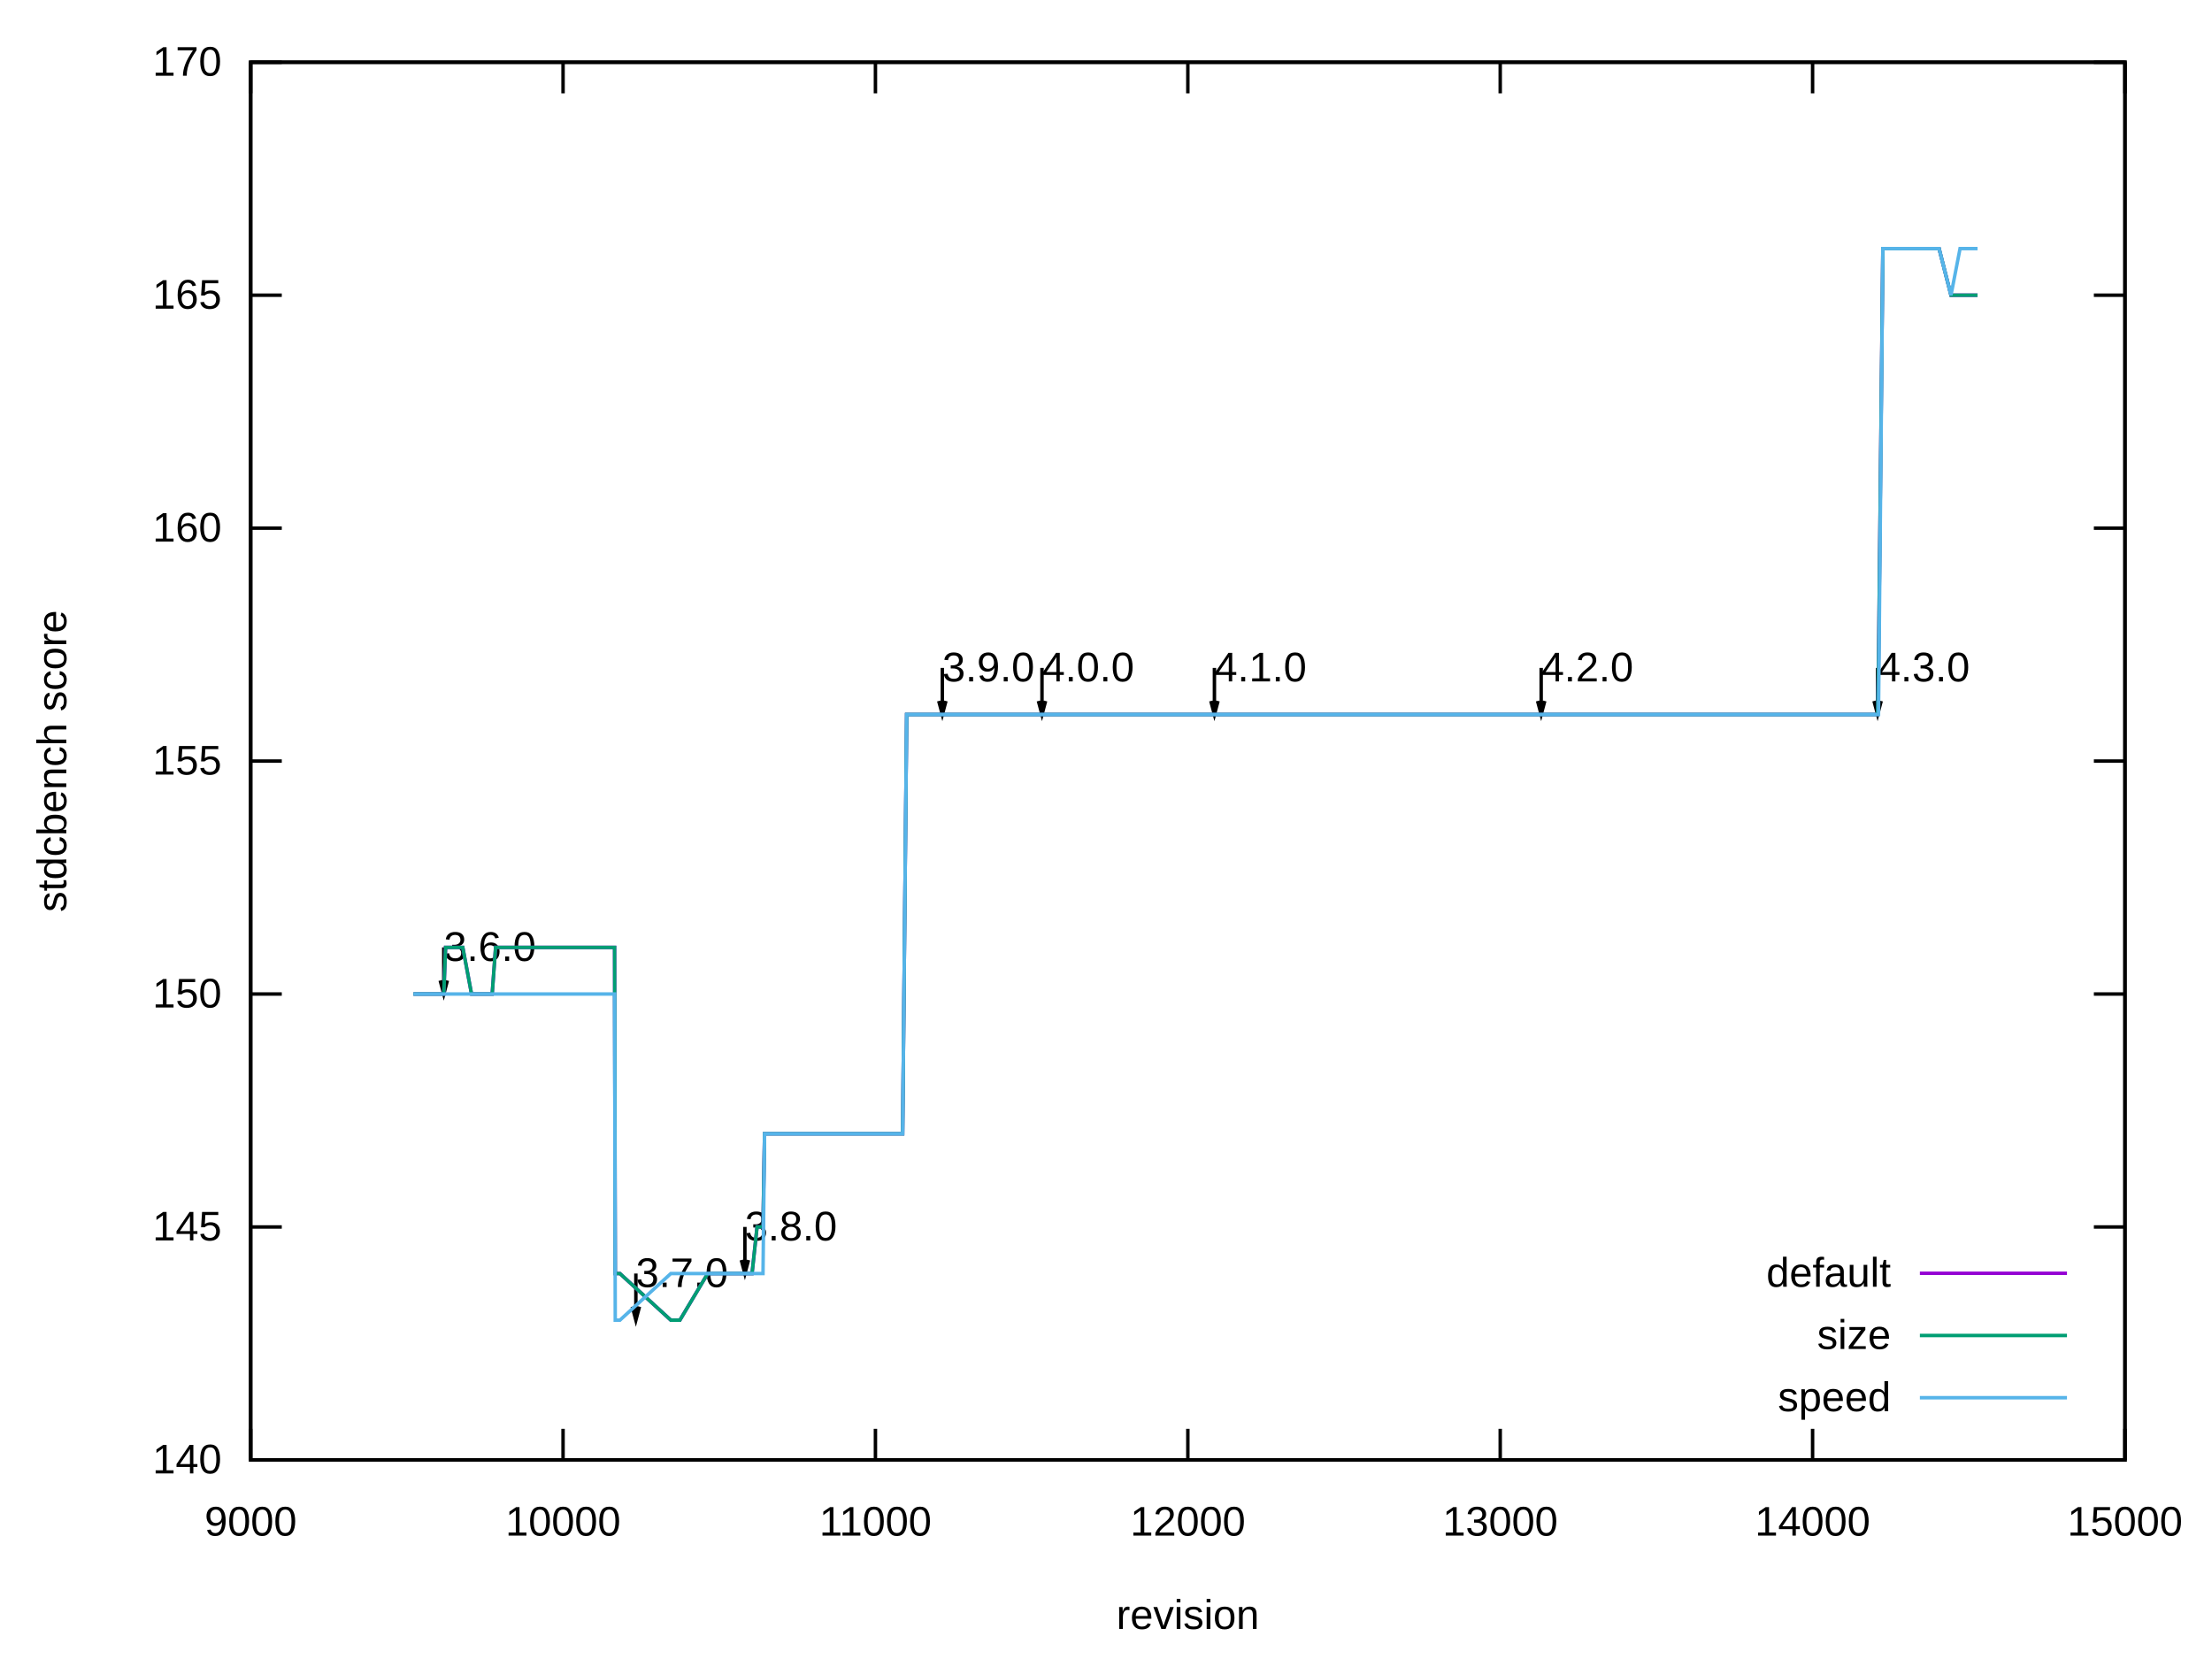
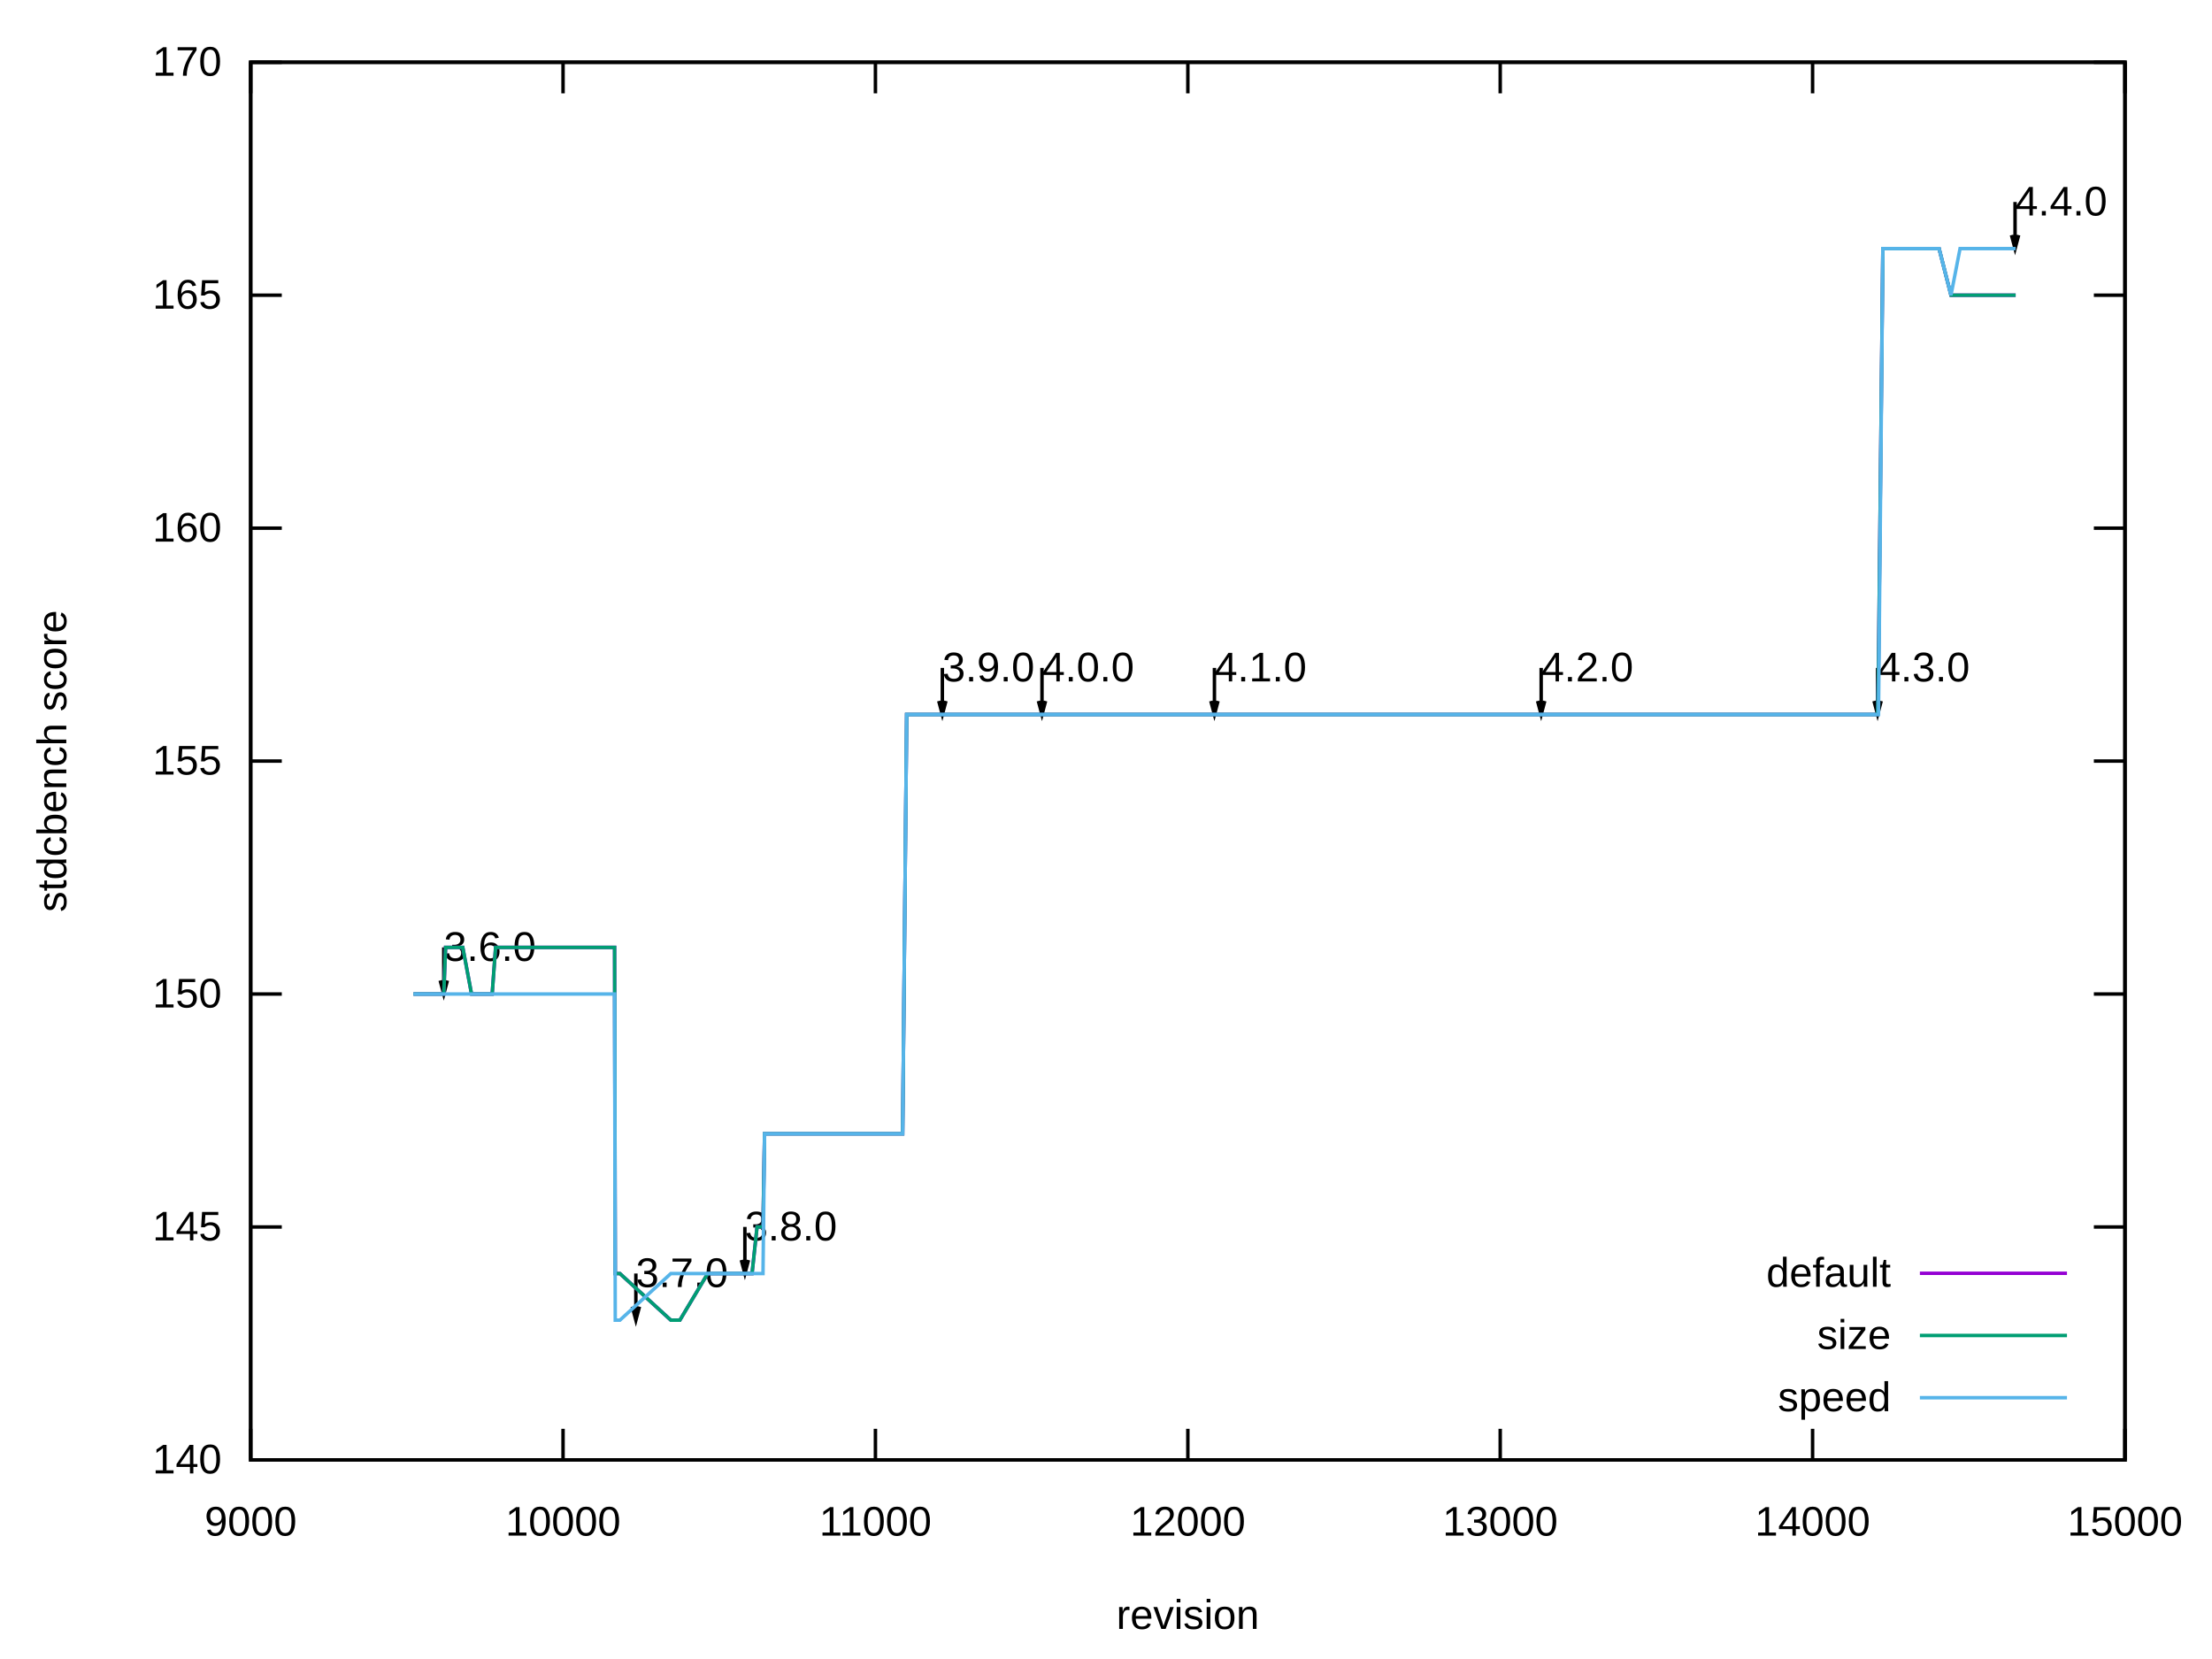
<svg xmlns="http://www.w3.org/2000/svg" xmlns:xlink="http://www.w3.org/1999/xlink" width="640" height="480" viewBox="0 0 640 480">
  <g id="gnuplot_canvas">
    <rect x="0" y="0" width="640" height="480" fill="none" />
    <defs>
      <circle id="gpDot" r="0.5" stroke-width="0.5" stroke="currentColor" />
      <path id="gpPt0" stroke-width="0.222" stroke="currentColor" d="M-1,0 h2 M0,-1 v2" />
      <path id="gpPt1" stroke-width="0.222" stroke="currentColor" d="M-1,-1 L1,1 M1,-1 L-1,1" />
      <path id="gpPt2" stroke-width="0.222" stroke="currentColor" d="M-1,0 L1,0 M0,-1 L0,1 M-1,-1 L1,1 M-1,1 L1,-1" />
      <rect id="gpPt3" stroke-width="0.222" stroke="currentColor" x="-1" y="-1" width="2" height="2" />
      <rect id="gpPt4" stroke-width="0.222" stroke="currentColor" fill="currentColor" x="-1" y="-1" width="2" height="2" />
      <circle id="gpPt5" stroke-width="0.222" stroke="currentColor" cx="0" cy="0" r="1" />
      <use xlink:href="#gpPt5" id="gpPt6" fill="currentColor" stroke="none" />
      <path id="gpPt7" stroke-width="0.222" stroke="currentColor" d="M0,-1.33 L-1.33,0.67 L1.33,0.67 z" />
      <use xlink:href="#gpPt7" id="gpPt8" fill="currentColor" stroke="none" />
      <use xlink:href="#gpPt7" id="gpPt9" stroke="currentColor" transform="rotate(180)" />
      <use xlink:href="#gpPt9" id="gpPt10" fill="currentColor" stroke="none" />
      <use xlink:href="#gpPt3" id="gpPt11" stroke="currentColor" transform="rotate(45)" />
      <use xlink:href="#gpPt11" id="gpPt12" fill="currentColor" stroke="none" />
      <path id="gpPt13" stroke-width="0.222" stroke="currentColor" d="M0,1.330 L1.265,0.411 L0.782,-1.067 L-0.782,-1.076 L-1.265,0.411 z" />
      <use xlink:href="#gpPt13" id="gpPt14" fill="currentColor" stroke="none" />
      <filter id="textbox" filterUnits="objectBoundingBox" x="0" y="0" height="1" width="1">
        <feFlood flood-color="white" flood-opacity="1" result="bgnd" />
        <feComposite in="SourceGraphic" in2="bgnd" operator="atop" />
      </filter>
      <filter id="greybox" filterUnits="objectBoundingBox" x="0" y="0" height="1" width="1">
        <feFlood flood-color="lightgrey" flood-opacity="1" result="grey" />
        <feComposite in="SourceGraphic" in2="grey" operator="atop" />
      </filter>
    </defs>
    <g fill="none" color="white" stroke="currentColor" stroke-width="1.00" stroke-linecap="butt" stroke-linejoin="miter">
</g>
    <g fill="none" color="black" stroke="currentColor" stroke-width="1.00" stroke-linecap="butt" stroke-linejoin="miter">
      <path stroke="black" d="M72.53,422.40 L81.53,422.40 M614.82,422.40 L605.82,422.40  " />
      <g transform="translate(64.14,426.30)" stroke="none" fill="black" font-family="Arial" font-size="12.00" text-anchor="end">
        <text>
          <tspan font-family="Arial"> 140</tspan>
        </text>
      </g>
    </g>
    <g fill="none" color="black" stroke="currentColor" stroke-width="1.00" stroke-linecap="butt" stroke-linejoin="miter">
      <path stroke="black" d="M72.53,355.00 L81.53,355.00 M614.82,355.00 L605.82,355.00  " />
      <g transform="translate(64.14,358.90)" stroke="none" fill="black" font-family="Arial" font-size="12.00" text-anchor="end">
        <text>
          <tspan font-family="Arial"> 145</tspan>
        </text>
      </g>
    </g>
    <g fill="none" color="black" stroke="currentColor" stroke-width="1.00" stroke-linecap="butt" stroke-linejoin="miter">
      <path stroke="black" d="M72.53,287.60 L81.53,287.60 M614.82,287.60 L605.82,287.60  " />
      <g transform="translate(64.14,291.50)" stroke="none" fill="black" font-family="Arial" font-size="12.00" text-anchor="end">
        <text>
          <tspan font-family="Arial"> 150</tspan>
        </text>
      </g>
    </g>
    <g fill="none" color="black" stroke="currentColor" stroke-width="1.00" stroke-linecap="butt" stroke-linejoin="miter">
      <path stroke="black" d="M72.53,220.20 L81.53,220.20 M614.82,220.20 L605.82,220.20  " />
      <g transform="translate(64.14,224.10)" stroke="none" fill="black" font-family="Arial" font-size="12.00" text-anchor="end">
        <text>
          <tspan font-family="Arial"> 155</tspan>
        </text>
      </g>
    </g>
    <g fill="none" color="black" stroke="currentColor" stroke-width="1.00" stroke-linecap="butt" stroke-linejoin="miter">
      <path stroke="black" d="M72.53,152.81 L81.53,152.81 M614.82,152.81 L605.82,152.81  " />
      <g transform="translate(64.14,156.71)" stroke="none" fill="black" font-family="Arial" font-size="12.00" text-anchor="end">
        <text>
          <tspan font-family="Arial"> 160</tspan>
        </text>
      </g>
    </g>
    <g fill="none" color="black" stroke="currentColor" stroke-width="1.00" stroke-linecap="butt" stroke-linejoin="miter">
      <path stroke="black" d="M72.53,85.41 L81.53,85.41 M614.82,85.41 L605.82,85.41  " />
      <g transform="translate(64.14,89.31)" stroke="none" fill="black" font-family="Arial" font-size="12.00" text-anchor="end">
        <text>
          <tspan font-family="Arial"> 165</tspan>
        </text>
      </g>
    </g>
    <g fill="none" color="black" stroke="currentColor" stroke-width="1.00" stroke-linecap="butt" stroke-linejoin="miter">
      <path stroke="black" d="M72.53,18.01 L81.53,18.01 M614.82,18.01 L605.82,18.01  " />
      <g transform="translate(64.14,21.91)" stroke="none" fill="black" font-family="Arial" font-size="12.00" text-anchor="end">
        <text>
          <tspan font-family="Arial"> 170</tspan>
        </text>
      </g>
    </g>
    <g fill="none" color="black" stroke="currentColor" stroke-width="1.00" stroke-linecap="butt" stroke-linejoin="miter">
      <path stroke="black" d="M72.53,422.40 L72.53,413.40 M72.53,18.01 L72.53,27.01  " />
      <g transform="translate(72.53,444.30)" stroke="none" fill="black" font-family="Arial" font-size="12.00" text-anchor="middle">
        <text>
          <tspan font-family="Arial"> 9000</tspan>
        </text>
      </g>
    </g>
    <g fill="none" color="black" stroke="currentColor" stroke-width="1.00" stroke-linecap="butt" stroke-linejoin="miter">
      <path stroke="black" d="M162.91,422.40 L162.91,413.40 M162.91,18.01 L162.91,27.01  " />
      <g transform="translate(162.91,444.30)" stroke="none" fill="black" font-family="Arial" font-size="12.00" text-anchor="middle">
        <text>
          <tspan font-family="Arial"> 10000</tspan>
        </text>
      </g>
    </g>
    <g fill="none" color="black" stroke="currentColor" stroke-width="1.00" stroke-linecap="butt" stroke-linejoin="miter">
      <path stroke="black" d="M253.29,422.40 L253.29,413.40 M253.29,18.01 L253.29,27.01  " />
      <g transform="translate(253.29,444.30)" stroke="none" fill="black" font-family="Arial" font-size="12.00" text-anchor="middle">
        <text>
          <tspan font-family="Arial"> 11000</tspan>
        </text>
      </g>
    </g>
    <g fill="none" color="black" stroke="currentColor" stroke-width="1.00" stroke-linecap="butt" stroke-linejoin="miter">
      <path stroke="black" d="M343.68,422.40 L343.68,413.40 M343.68,18.01 L343.68,27.01  " />
      <g transform="translate(343.68,444.30)" stroke="none" fill="black" font-family="Arial" font-size="12.00" text-anchor="middle">
        <text>
          <tspan font-family="Arial"> 12000</tspan>
        </text>
      </g>
    </g>
    <g fill="none" color="black" stroke="currentColor" stroke-width="1.00" stroke-linecap="butt" stroke-linejoin="miter">
      <path stroke="black" d="M434.06,422.40 L434.06,413.40 M434.06,18.01 L434.06,27.01  " />
      <g transform="translate(434.06,444.30)" stroke="none" fill="black" font-family="Arial" font-size="12.00" text-anchor="middle">
        <text>
          <tspan font-family="Arial"> 13000</tspan>
        </text>
      </g>
    </g>
    <g fill="none" color="black" stroke="currentColor" stroke-width="1.00" stroke-linecap="butt" stroke-linejoin="miter">
      <path stroke="black" d="M524.44,422.40 L524.44,413.40 M524.44,18.01 L524.44,27.01  " />
      <g transform="translate(524.44,444.30)" stroke="none" fill="black" font-family="Arial" font-size="12.00" text-anchor="middle">
        <text>
          <tspan font-family="Arial"> 14000</tspan>
        </text>
      </g>
    </g>
    <g fill="none" color="black" stroke="currentColor" stroke-width="1.00" stroke-linecap="butt" stroke-linejoin="miter">
      <path stroke="black" d="M614.82,422.40 L614.82,413.40 M614.82,18.01 L614.82,27.01  " />
      <g transform="translate(614.82,444.30)" stroke="none" fill="black" font-family="Arial" font-size="12.00" text-anchor="middle">
        <text>
          <tspan font-family="Arial"> 15000</tspan>
        </text>
      </g>
    </g>
    <g fill="none" color="black" stroke="currentColor" stroke-width="1.00" stroke-linecap="butt" stroke-linejoin="miter">
</g>
    <g fill="none" color="black" stroke="currentColor" stroke-width="1.00" stroke-linecap="butt" stroke-linejoin="miter">
      <path stroke="black" d="M72.53,18.01 L72.53,422.40 L614.82,422.40 L614.82,18.01 L72.53,18.01 Z  " />
      <g transform="translate(128.39,278.02)" stroke="none" fill="black" font-family="Arial" font-size="12.00" text-anchor="start">
        <text>
          <tspan font-family="Arial">3.6.0</tspan>
        </text>
      </g>
      <g transform="translate(183.97,372.38)" stroke="none" fill="black" font-family="Arial" font-size="12.00" text-anchor="start">
        <text>
          <tspan font-family="Arial">3.7.0</tspan>
        </text>
      </g>
      <g transform="translate(215.51,358.90)" stroke="none" fill="black" font-family="Arial" font-size="12.00" text-anchor="start">
        <text>
          <tspan font-family="Arial">3.8.0</tspan>
        </text>
      </g>
      <g transform="translate(272.64,197.15)" stroke="none" fill="black" font-family="Arial" font-size="12.00" text-anchor="start">
        <text>
          <tspan font-family="Arial">3.9.0</tspan>
        </text>
      </g>
      <g transform="translate(301.47,197.15)" stroke="none" fill="black" font-family="Arial" font-size="12.00" text-anchor="start">
        <text>
          <tspan font-family="Arial">4.0.0</tspan>
        </text>
      </g>
      <g transform="translate(351.36,197.15)" stroke="none" fill="black" font-family="Arial" font-size="12.00" text-anchor="start">
        <text>
          <tspan font-family="Arial">4.1.0</tspan>
        </text>
      </g>
      <g transform="translate(445.90,197.15)" stroke="none" fill="black" font-family="Arial" font-size="12.00" text-anchor="start">
        <text>
          <tspan font-family="Arial">4.2.0</tspan>
        </text>
      </g>
      <g transform="translate(543.24,197.15)" stroke="none" fill="black" font-family="Arial" font-size="12.00" text-anchor="start">
        <text>
          <tspan font-family="Arial">4.3.0</tspan>
        </text>
      </g>
-       <path stroke="black" d="M127.36,283.69 L128.40,287.59 L129.44,283.69 M128.40,274.11 L128.40,287.59 M182.94,378.05 L183.98,381.95 L185.02,378.05   M183.98,368.47 L183.98,381.95 M214.48,364.57 L215.52,368.47 L216.56,364.57 M215.52,354.99 L215.52,368.47 M271.61,202.82   L272.65,206.72 L273.69,202.82 M272.65,193.24 L272.65,206.72 M300.44,202.82 L301.48,206.72 L302.52,202.82 M301.48,193.24   L301.48,206.72 M350.33,202.82 L351.37,206.72 L352.41,202.82 M351.37,193.24 L351.37,206.72 M444.87,202.82 L445.91,206.72   L446.95,202.82 M445.91,193.24 L445.91,206.72 M542.21,202.82 L543.25,206.72 L544.29,202.82 M543.25,193.24 L543.25,206.72    " />
+       <g transform="translate(583.01,62.35)" stroke="none" fill="black" font-family="Arial" font-size="12.00" text-anchor="start">
+         <text>
+           <tspan font-family="Arial">4.4.0</tspan>
+         </text>
+       </g>
+       <path stroke="black" d="M127.36,283.69 L128.40,287.59 L129.44,283.69 M128.40,274.11 L128.40,287.59 M182.94,378.05 L183.98,381.95 L185.02,378.05   M183.98,368.47 L183.98,381.95 M214.48,364.57 L215.52,368.47 L216.56,364.57 M215.52,354.99 L215.52,368.47 M271.61,202.82   L272.65,206.72 L273.69,202.82 M272.65,193.24 L272.65,206.72 M300.44,202.82 L301.48,206.72 L302.52,202.82 M301.48,193.24   L301.48,206.72 M350.33,202.82 L351.37,206.72 L352.41,202.82 M351.37,193.24 L351.37,206.72 M444.87,202.82 L445.91,206.72   L446.95,202.82 M445.91,193.24 L445.91,206.72 M542.21,202.82 L543.25,206.72 L544.29,202.82 M543.25,193.24 L543.25,206.72   M581.98,68.02 L583.02,71.92 L584.06,68.02 M583.02,58.44 L583.02,71.92  " />
    </g>
    <g fill="none" color="black" stroke="currentColor" stroke-width="1.00" stroke-linecap="butt" stroke-linejoin="miter">
      <g transform="translate(19.18,220.21) rotate(270)" stroke="none" fill="black" font-family="Arial" font-size="12.00" text-anchor="middle">
        <text>
          <tspan font-family="Arial">stdcbench score</tspan>
        </text>
      </g>
    </g>
    <g fill="none" color="black" stroke="currentColor" stroke-width="1.00" stroke-linecap="butt" stroke-linejoin="miter">
      <g transform="translate(343.67,471.30)" stroke="none" fill="black" font-family="Arial" font-size="12.00" text-anchor="middle">
        <text>
          <tspan font-family="Arial">revision</tspan>
        </text>
      </g>
    </g>
    <g fill="none" color="black" stroke="currentColor" stroke-width="1.00" stroke-linecap="butt" stroke-linejoin="miter">
</g>
    <g id="gnuplot_plot_1">
      <g fill="none" color="black" stroke="currentColor" stroke-width="1.00" stroke-linecap="butt" stroke-linejoin="miter">
        <g transform="translate(547.09,372.30)" stroke="none" fill="black" font-family="Arial" font-size="12.00" text-anchor="end">
          <text>
            <tspan font-family="Arial">default</tspan>
          </text>
        </g>
      </g>
      <g fill="none" color="black" stroke="currentColor" stroke-width="1.00" stroke-linecap="butt" stroke-linejoin="miter">
-         <path stroke="rgb(148,   0, 211)" d="M555.48,368.40 L598.04,368.40 M119.62,287.60 L121.34,287.60 L122.24,287.60 L123.87,287.60 L125.04,287.60 L125.76,287.60   L126.40,287.60 L126.85,287.60 L126.94,287.60 L127.03,287.60 L127.12,287.60 L128.39,287.60 L128.93,274.12 L129.65,274.12   L129.92,274.12 L130.01,274.12 L130.10,274.12 L130.19,274.12 L130.37,274.12 L130.83,274.12 L130.92,274.12 L131.19,274.12   L131.37,274.12 L131.55,274.12 L131.64,274.12 L132.09,274.12 L132.36,274.12 L132.54,274.12 L132.63,274.12 L132.72,274.12   L133.90,274.12 L136.43,287.60 L138.51,287.60 L139.41,287.60 L140.05,287.60 L140.41,287.60 L141.31,287.60 L141.58,287.60   L141.67,287.60 L141.76,287.60 L141.85,287.60 L142.40,287.60 L143.39,274.12 L143.93,274.12 L144.02,274.12 L144.20,274.12   L144.56,274.12 L145.11,274.12 L145.47,274.12 L145.56,274.12 L146.19,274.12 L146.46,274.12 L146.55,274.12 L146.64,274.12   L147.55,274.12 L147.73,274.12 L148.09,274.12 L151.98,274.12 L158.30,274.12 L158.66,274.12 L158.84,274.12 L158.93,274.12   L159.39,274.12 L177.64,274.12 L177.82,274.12 L178.01,368.48 L178.64,368.48 L179.27,368.48 L179.36,368.48 L194.09,381.96   L194.45,381.96 L194.55,381.96 L195.99,381.96 L196.08,381.96 L196.71,381.96 L204.76,368.48 L207.65,368.48 L209.01,368.48   L211.72,368.48 L213.34,368.48 L215.51,368.48 L216.42,368.48 L217.23,368.48 L217.59,368.48 L219.04,355.00 L220.76,355.00   L221.21,328.04 L222.20,328.04 L222.56,328.04 L223.29,328.04 L232.96,328.04 L233.59,328.04 L233.95,328.04 L234.04,328.04   L234.13,328.04 L234.31,328.04 L235.22,328.04 L244.26,328.04 L249.68,328.04 L250.94,328.04 L261.16,328.04 L262.33,206.73   L266.85,206.73 L272.64,206.73 L276.79,206.73 L283.12,206.73 L283.57,206.73 L286.82,206.73 L292.61,206.73 L292.88,206.73   L293.69,206.73 L299.12,206.73 L299.30,206.73 L301.47,206.73 L306.26,206.73 L308.79,206.73 L308.88,206.73 L309.78,206.73   L310.23,206.73 L310.32,206.73 L310.87,206.73 L310.96,206.73 L318.55,206.73 L327.59,206.73 L343.77,206.73 L348.74,206.73   L351.36,206.73 L352.53,206.73 L352.71,206.73 L352.89,206.73 L353.26,206.73 L353.53,206.73 L353.98,206.73 L379.10,206.73   L381.18,206.73 L382.54,206.73 L384.35,206.73 L385.61,206.73 L387.78,206.73 L388.41,206.73 L389.59,206.73 L401.70,206.73   L404.50,206.73 L405.95,206.73 L406.22,206.73 L411.10,206.73 L414.53,206.73 L415.53,206.73 L418.42,206.73 L421.58,206.73   L422.76,206.73 L424.21,206.73 L425.02,206.73 L431.25,206.73 L445.90,206.73 L452.13,206.73 L461.17,206.73 L478.80,206.73   L496.33,206.73 L497.23,206.73 L498.14,206.73 L501.66,206.73 L503.83,206.73 L506.36,206.73 L515.40,206.73 L524.44,206.73   L541.07,206.73 L543.24,206.73 L543.51,193.25 L544.77,71.93 L545.68,71.93 L545.95,71.93 L546.67,71.93 L546.85,71.93   L547.30,71.93 L551.55,71.93 L555.71,71.93 L557.88,71.93 L560.41,71.93 L561.04,71.93 L564.48,85.41 L567.10,85.41   L570.53,85.41 L572.16,85.41  " />
+         <path stroke="rgb(148,   0, 211)" d="M555.48,368.40 L598.04,368.40 M119.62,287.60 L121.34,287.60 L122.24,287.60 L123.87,287.60 L125.04,287.60 L125.76,287.60   L126.40,287.60 L126.85,287.60 L126.94,287.60 L127.03,287.60 L127.12,287.60 L128.39,287.60 L128.93,274.12 L129.65,274.12   L129.92,274.12 L130.01,274.12 L130.10,274.12 L130.19,274.12 L130.37,274.12 L130.83,274.12 L130.92,274.12 L131.19,274.12   L131.37,274.12 L131.55,274.12 L131.64,274.12 L132.09,274.12 L132.36,274.12 L132.54,274.12 L132.63,274.12 L132.72,274.12   L133.90,274.12 L136.43,287.60 L138.51,287.60 L139.41,287.60 L140.05,287.60 L140.41,287.60 L141.31,287.60 L141.58,287.60   L141.67,287.60 L141.76,287.60 L141.85,287.60 L142.40,287.60 L143.39,274.12 L143.93,274.12 L144.02,274.12 L144.20,274.12   L144.56,274.12 L145.11,274.12 L145.47,274.12 L145.56,274.12 L146.19,274.12 L146.46,274.12 L146.55,274.12 L146.64,274.12   L147.55,274.12 L147.73,274.12 L148.09,274.12 L151.98,274.12 L158.30,274.12 L158.66,274.12 L158.84,274.12 L158.93,274.12   L159.39,274.12 L177.64,274.12 L177.82,274.12 L178.01,368.48 L178.64,368.48 L179.27,368.48 L179.36,368.48 L194.09,381.96   L194.45,381.96 L194.55,381.96 L195.99,381.96 L196.08,381.96 L196.71,381.96 L204.76,368.48 L207.65,368.48 L209.01,368.48   L211.72,368.48 L213.34,368.48 L215.51,368.48 L216.42,368.48 L217.23,368.48 L217.59,368.48 L219.04,355.00 L220.76,355.00   L221.21,328.04 L222.20,328.04 L222.56,328.04 L223.29,328.04 L232.96,328.04 L233.59,328.04 L233.95,328.04 L234.04,328.04   L234.13,328.04 L234.31,328.04 L235.22,328.04 L244.26,328.04 L249.68,328.04 L250.94,328.04 L261.16,328.04 L262.33,206.73   L266.85,206.73 L272.64,206.73 L276.79,206.73 L283.12,206.73 L283.57,206.73 L286.82,206.73 L292.61,206.73 L292.88,206.73   L293.69,206.73 L299.12,206.73 L299.30,206.73 L301.47,206.73 L306.26,206.73 L308.79,206.73 L308.88,206.73 L309.78,206.73   L310.23,206.73 L310.32,206.73 L310.87,206.73 L310.96,206.73 L318.55,206.73 L327.59,206.73 L343.77,206.73 L348.74,206.73   L351.36,206.73 L352.53,206.73 L352.71,206.73 L352.89,206.73 L353.26,206.73 L353.53,206.73 L353.98,206.73 L379.10,206.73   L381.18,206.73 L382.54,206.73 L384.35,206.73 L385.61,206.73 L387.78,206.73 L388.41,206.73 L389.59,206.73 L401.70,206.73   L404.50,206.73 L405.95,206.73 L406.22,206.73 L411.10,206.73 L414.53,206.73 L415.53,206.73 L418.42,206.73 L421.58,206.73   L422.76,206.73 L424.21,206.73 L425.02,206.73 L431.25,206.73 L445.90,206.73 L452.13,206.73 L461.17,206.73 L478.80,206.73   L496.33,206.73 L497.23,206.73 L498.14,206.73 L501.66,206.73 L503.83,206.73 L506.36,206.73 L515.40,206.73 L524.44,206.73   L541.07,206.73 L543.24,206.73 L543.51,193.25 L544.77,71.93 L545.68,71.93 L545.95,71.93 L546.67,71.93 L546.85,71.93   L547.30,71.93 L551.55,71.93 L555.71,71.93 L557.88,71.93 L560.41,71.93 L561.04,71.93 L564.48,85.41 L567.10,85.41   L570.53,85.41 L572.16,85.41 L583.01,85.41 L583.19,85.41  " />
      </g>
    </g>
    <g id="gnuplot_plot_2">
      <g fill="none" color="black" stroke="currentColor" stroke-width="1.00" stroke-linecap="butt" stroke-linejoin="miter">
        <g transform="translate(547.09,390.30)" stroke="none" fill="black" font-family="Arial" font-size="12.00" text-anchor="end">
          <text>
            <tspan font-family="Arial">size</tspan>
          </text>
        </g>
      </g>
      <g fill="none" color="black" stroke="currentColor" stroke-width="1.00" stroke-linecap="butt" stroke-linejoin="miter">
-         <path stroke="rgb(  0, 158, 115)" d="M555.48,386.40 L598.04,386.40 M119.62,287.60 L121.34,287.60 L122.24,287.60 L123.87,287.60 L125.04,287.60 L125.76,287.60   L126.40,287.60 L126.85,287.60 L126.94,287.60 L127.03,287.60 L127.12,287.60 L128.39,287.60 L128.93,274.12 L129.65,274.12   L129.92,274.12 L130.01,274.12 L130.10,274.12 L130.19,274.12 L130.37,274.12 L130.83,274.12 L130.92,274.12 L131.19,274.12   L131.37,274.12 L131.55,274.12 L131.64,274.12 L132.09,274.12 L132.36,274.12 L132.54,274.12 L132.63,274.12 L132.72,274.12   L133.90,274.12 L136.43,287.60 L138.51,287.60 L139.41,287.60 L140.05,287.60 L140.41,287.60 L141.31,287.60 L141.58,287.60   L141.67,287.60 L141.76,287.60 L141.85,287.60 L142.40,287.60 L143.39,274.12 L143.93,274.12 L144.02,274.12 L144.20,274.12   L144.56,274.12 L145.11,274.12 L145.47,274.12 L145.56,274.12 L146.19,274.12 L146.46,274.12 L146.55,274.12 L146.64,274.12   L147.55,274.12 L147.73,274.12 L148.09,274.12 L151.98,274.12 L158.30,274.12 L158.66,274.12 L158.84,274.12 L158.93,274.12   L159.39,274.12 L177.64,274.12 L177.82,274.12 L178.01,368.48 L178.64,368.48 L179.27,368.48 L179.36,368.48 L194.09,381.96   L194.45,381.96 L194.55,381.96 L195.99,381.96 L196.08,381.96 L196.71,381.96 L204.76,368.48 L207.65,368.48 L209.01,368.48   L211.72,368.48 L213.34,368.48 L215.51,368.48 L216.42,368.48 L217.23,368.48 L217.59,368.48 L219.04,355.00 L220.76,355.00   L221.21,328.04 L222.20,328.04 L222.56,328.04 L223.29,328.04 L232.96,328.04 L233.59,328.04 L233.95,328.04 L234.04,328.04   L234.13,328.04 L234.31,328.04 L235.22,328.04 L244.26,328.04 L249.68,328.04 L250.94,328.04 L261.16,328.04 L262.33,206.73   L266.85,206.73 L272.64,206.73 L276.79,206.73 L283.12,206.73 L283.57,206.73 L286.82,206.73 L292.61,206.73 L292.88,206.73   L293.69,206.73 L299.12,206.73 L299.30,206.73 L301.47,206.73 L306.26,206.73 L308.79,206.73 L308.88,206.73 L309.78,206.73   L310.23,206.73 L310.32,206.73 L310.87,206.73 L310.96,206.73 L318.55,206.73 L327.59,206.73 L343.77,206.73 L348.74,206.73   L351.36,206.73 L352.53,206.73 L352.71,206.73 L352.89,206.73 L353.26,206.73 L353.53,206.73 L353.98,206.73 L379.10,206.73   L381.18,206.73 L382.54,206.73 L384.35,206.73 L385.61,206.73 L387.78,206.73 L388.41,206.73 L389.59,206.73 L401.70,206.73   L404.50,206.73 L405.95,206.73 L406.22,206.73 L411.10,206.73 L414.53,206.73 L415.53,206.73 L418.42,206.73 L421.58,206.73   L422.76,206.73 L424.21,206.73 L425.02,206.73 L431.25,206.73 L445.90,206.73 L452.13,206.73 L461.17,206.73 L478.80,206.73   L496.33,206.73 L497.23,206.73 L498.14,206.73 L501.66,206.73 L503.83,206.73 L506.36,206.73 L515.40,206.73 L524.44,206.73   L541.07,206.73 L543.24,206.73 L543.51,193.25 L544.77,71.93 L545.68,71.93 L545.95,71.93 L546.67,71.93 L546.85,71.93   L547.30,71.93 L551.55,71.93 L555.71,71.93 L557.88,71.93 L560.41,71.93 L561.04,71.93 L564.48,85.41 L567.10,85.41   L570.53,85.41 L572.16,85.41  " />
+         <path stroke="rgb(  0, 158, 115)" d="M555.48,386.40 L598.04,386.40 M119.62,287.60 L121.34,287.60 L122.24,287.60 L123.87,287.60 L125.04,287.60 L125.76,287.60   L126.40,287.60 L126.85,287.60 L126.94,287.60 L127.03,287.60 L127.12,287.60 L128.39,287.60 L128.93,274.12 L129.65,274.12   L129.92,274.12 L130.01,274.12 L130.10,274.12 L130.19,274.12 L130.37,274.12 L130.83,274.12 L130.92,274.12 L131.19,274.12   L131.37,274.12 L131.55,274.12 L131.64,274.12 L132.09,274.12 L132.36,274.12 L132.54,274.12 L132.63,274.12 L132.72,274.12   L133.90,274.12 L136.43,287.60 L138.51,287.60 L139.41,287.60 L140.05,287.60 L140.41,287.60 L141.31,287.60 L141.58,287.60   L141.67,287.60 L141.76,287.60 L141.85,287.60 L142.40,287.60 L143.39,274.12 L143.93,274.12 L144.02,274.12 L144.20,274.12   L144.56,274.12 L145.11,274.12 L145.47,274.12 L145.56,274.12 L146.19,274.12 L146.46,274.12 L146.55,274.12 L146.64,274.12   L147.55,274.12 L147.73,274.12 L148.09,274.12 L151.98,274.12 L158.30,274.12 L158.66,274.12 L158.84,274.12 L158.93,274.12   L159.39,274.12 L177.64,274.12 L177.82,274.12 L178.01,368.48 L178.64,368.48 L179.27,368.48 L179.36,368.48 L194.09,381.96   L194.45,381.96 L194.55,381.96 L195.99,381.96 L196.08,381.96 L196.71,381.96 L204.76,368.48 L207.65,368.48 L209.01,368.48   L211.72,368.48 L213.34,368.48 L215.51,368.48 L216.42,368.48 L217.23,368.48 L217.59,368.48 L219.04,355.00 L220.76,355.00   L221.21,328.04 L222.20,328.04 L222.56,328.04 L223.29,328.04 L232.96,328.04 L233.59,328.04 L233.95,328.04 L234.04,328.04   L234.13,328.04 L234.31,328.04 L235.22,328.04 L244.26,328.04 L249.68,328.04 L250.94,328.04 L261.16,328.04 L262.33,206.73   L266.85,206.73 L272.64,206.73 L276.79,206.73 L283.12,206.73 L283.57,206.73 L286.82,206.73 L292.61,206.73 L292.88,206.73   L293.69,206.73 L299.12,206.73 L299.30,206.73 L301.47,206.73 L306.26,206.73 L308.79,206.73 L308.88,206.73 L309.78,206.73   L310.23,206.73 L310.32,206.73 L310.87,206.73 L310.96,206.73 L318.55,206.73 L327.59,206.73 L343.77,206.73 L348.74,206.73   L351.36,206.73 L352.53,206.73 L352.71,206.73 L352.89,206.73 L353.26,206.73 L353.53,206.73 L353.98,206.73 L379.10,206.73   L381.18,206.73 L382.54,206.73 L384.35,206.73 L385.61,206.73 L387.78,206.73 L388.41,206.73 L389.59,206.73 L401.70,206.73   L404.50,206.73 L405.95,206.73 L406.22,206.73 L411.10,206.73 L414.53,206.73 L415.53,206.73 L418.42,206.73 L421.58,206.73   L422.76,206.73 L424.21,206.73 L425.02,206.73 L431.25,206.73 L445.90,206.73 L452.13,206.73 L461.17,206.73 L478.80,206.73   L496.33,206.73 L497.23,206.73 L498.14,206.73 L501.66,206.73 L503.83,206.73 L506.36,206.73 L515.40,206.73 L524.44,206.73   L541.07,206.73 L543.24,206.73 L543.51,193.25 L544.77,71.93 L545.68,71.93 L545.95,71.93 L546.67,71.93 L546.85,71.93   L547.30,71.93 L551.55,71.93 L555.71,71.93 L557.88,71.93 L560.41,71.93 L561.04,71.93 L564.48,85.41 L567.10,85.41   L570.53,85.41 L572.16,85.41 L583.01,85.41 L583.19,85.41  " />
      </g>
    </g>
    <g id="gnuplot_plot_3">
      <g fill="none" color="black" stroke="currentColor" stroke-width="1.00" stroke-linecap="butt" stroke-linejoin="miter">
        <g transform="translate(547.09,408.30)" stroke="none" fill="black" font-family="Arial" font-size="12.00" text-anchor="end">
          <text>
            <tspan font-family="Arial">speed</tspan>
          </text>
        </g>
      </g>
      <g fill="none" color="black" stroke="currentColor" stroke-width="1.00" stroke-linecap="butt" stroke-linejoin="miter">
-         <path stroke="rgb( 86, 180, 233)" d="M555.48,404.40 L598.04,404.40 M119.62,287.60 L121.34,287.60 L122.24,287.60 L123.87,287.60 L125.04,287.60 L125.76,287.60   L126.40,287.60 L126.85,287.60 L126.94,287.60 L127.03,287.60 L127.12,287.60 L128.39,287.60 L128.93,287.60 L129.65,287.60   L129.92,287.60 L130.01,287.60 L130.10,287.60 L130.19,287.60 L130.37,287.60 L130.83,287.60 L130.92,287.60 L131.19,287.60   L131.37,287.60 L131.55,287.60 L131.64,287.60 L132.09,287.60 L132.36,287.60 L132.54,287.60 L132.63,287.60 L132.72,287.60   L133.90,287.60 L136.43,287.60 L138.51,287.60 L139.41,287.60 L140.05,287.60 L140.41,287.60 L141.31,287.60 L141.58,287.60   L141.67,287.60 L141.76,287.60 L141.85,287.60 L142.40,287.60 L143.39,287.60 L143.93,287.60 L144.02,287.60 L144.20,287.60   L144.56,287.60 L145.11,287.60 L145.47,287.60 L145.56,287.60 L146.19,287.60 L146.46,287.60 L146.55,287.60 L146.64,287.60   L147.55,287.60 L147.73,287.60 L148.09,287.60 L151.98,287.60 L158.30,287.60 L158.66,287.60 L158.84,287.60 L158.93,287.60   L159.39,287.60 L177.64,287.60 L177.82,287.60 L178.01,381.96 L178.64,381.96 L179.27,381.96 L179.36,381.96 L194.09,368.48   L194.45,368.48 L194.55,368.48 L195.99,368.48 L196.08,368.48 L196.71,368.48 L204.76,368.48 L207.65,368.48 L209.01,368.48   L211.72,368.48 L213.34,368.48 L215.51,368.48 L216.42,368.48 L217.23,368.48 L217.59,368.48 L219.04,368.48 L220.76,368.48   L221.21,328.04 L222.20,328.04 L222.56,328.04 L223.29,328.04 L232.96,328.04 L233.59,328.04 L233.95,328.04 L234.04,328.04   L234.13,328.04 L234.31,328.04 L235.22,328.04 L244.26,328.04 L249.68,328.04 L250.94,328.04 L261.16,328.04 L262.33,206.73   L266.85,206.73 L272.64,206.73 L276.79,206.73 L283.12,206.73 L283.57,206.73 L286.82,206.73 L292.61,206.73 L292.88,206.73   L293.69,206.73 L299.12,206.73 L299.30,206.73 L301.47,206.73 L306.26,206.73 L308.79,206.73 L308.88,206.73 L309.78,206.73   L310.23,206.73 L310.32,206.73 L310.87,206.73 L310.96,206.73 L318.55,206.73 L327.59,206.73 L343.77,206.73 L348.74,206.73   L351.36,206.73 L352.53,206.73 L352.71,206.73 L352.89,206.73 L353.26,206.73 L353.53,206.73 L353.98,206.73 L379.10,206.73   L381.18,206.73 L382.54,206.73 L384.35,206.73 L385.61,206.73 L387.78,206.73 L388.41,206.73 L389.59,206.73 L401.70,206.73   L404.50,206.73 L405.95,206.73 L406.22,206.73 L411.10,206.73 L414.53,206.73 L415.53,206.73 L418.42,206.73 L421.58,206.73   L422.76,206.73 L424.21,206.73 L425.02,206.73 L431.25,206.73 L445.90,206.73 L452.13,206.73 L461.17,206.73 L478.80,206.73   L496.33,206.73 L497.23,206.73 L498.14,206.73 L501.66,206.73 L503.83,206.73 L506.36,206.73 L515.40,206.73 L524.44,206.73   L541.07,206.73 L543.24,206.73 L543.51,206.73 L544.77,71.93 L545.68,71.93 L545.95,71.93 L546.67,71.93 L546.85,71.93   L547.30,71.93 L551.55,71.93 L555.71,71.93 L557.88,71.93 L560.41,71.93 L561.04,71.93 L564.48,85.41 L567.10,71.93   L570.53,71.93 L572.16,71.93  " />
+         <path stroke="rgb( 86, 180, 233)" d="M555.48,404.40 L598.04,404.40 M119.62,287.60 L121.34,287.60 L122.24,287.60 L123.87,287.60 L125.04,287.60 L125.76,287.60   L126.40,287.60 L126.85,287.60 L126.94,287.60 L127.03,287.60 L127.12,287.60 L128.39,287.60 L128.93,287.60 L129.65,287.60   L129.92,287.60 L130.01,287.60 L130.10,287.60 L130.19,287.60 L130.37,287.60 L130.83,287.60 L130.92,287.60 L131.19,287.60   L131.37,287.60 L131.55,287.60 L131.64,287.60 L132.09,287.60 L132.36,287.60 L132.54,287.60 L132.63,287.60 L132.72,287.60   L133.90,287.60 L136.43,287.60 L138.51,287.60 L139.41,287.60 L140.05,287.60 L140.41,287.60 L141.31,287.60 L141.58,287.60   L141.67,287.60 L141.76,287.60 L141.85,287.60 L142.40,287.60 L143.39,287.60 L143.93,287.60 L144.02,287.60 L144.20,287.60   L144.56,287.60 L145.11,287.60 L145.47,287.60 L145.56,287.60 L146.19,287.60 L146.46,287.60 L146.55,287.60 L146.64,287.60   L147.55,287.60 L147.73,287.60 L148.09,287.60 L151.98,287.60 L158.30,287.60 L158.66,287.60 L158.84,287.60 L158.93,287.60   L159.39,287.60 L177.64,287.60 L177.82,287.60 L178.01,381.96 L178.64,381.96 L179.27,381.96 L179.36,381.96 L194.09,368.48   L194.45,368.48 L194.55,368.48 L195.99,368.48 L196.08,368.48 L196.71,368.48 L204.76,368.48 L207.65,368.48 L209.01,368.48   L211.72,368.48 L213.34,368.48 L215.51,368.48 L216.42,368.48 L217.23,368.48 L217.59,368.48 L219.04,368.48 L220.76,368.48   L221.21,328.04 L222.20,328.04 L222.56,328.04 L223.29,328.04 L232.96,328.04 L233.59,328.04 L233.95,328.04 L234.04,328.04   L234.13,328.04 L234.31,328.04 L235.22,328.04 L244.26,328.04 L249.68,328.04 L250.94,328.04 L261.16,328.04 L262.33,206.73   L266.85,206.73 L272.64,206.73 L276.79,206.73 L283.12,206.73 L283.57,206.73 L286.82,206.73 L292.61,206.73 L292.88,206.73   L293.69,206.73 L299.12,206.73 L299.30,206.73 L301.47,206.73 L306.26,206.73 L308.79,206.73 L308.88,206.73 L309.78,206.73   L310.23,206.73 L310.32,206.73 L310.87,206.73 L310.96,206.73 L318.55,206.73 L327.59,206.73 L343.77,206.73 L348.74,206.73   L351.36,206.73 L352.53,206.73 L352.71,206.73 L352.89,206.73 L353.26,206.73 L353.53,206.73 L353.98,206.73 L379.10,206.73   L381.18,206.73 L382.54,206.73 L384.35,206.73 L385.61,206.73 L387.78,206.73 L388.41,206.73 L389.59,206.73 L401.70,206.73   L404.50,206.73 L405.95,206.73 L406.22,206.73 L411.10,206.73 L414.53,206.73 L415.53,206.73 L418.42,206.73 L421.58,206.73   L422.76,206.73 L424.21,206.73 L425.02,206.73 L431.25,206.73 L445.90,206.73 L452.13,206.73 L461.17,206.73 L478.80,206.73   L496.33,206.73 L497.23,206.73 L498.14,206.73 L501.66,206.73 L503.83,206.73 L506.36,206.73 L515.40,206.73 L524.44,206.73   L541.07,206.73 L543.24,206.73 L543.51,206.73 L544.77,71.93 L545.68,71.93 L545.95,71.93 L546.67,71.93 L546.85,71.93   L547.30,71.93 L551.55,71.93 L555.71,71.93 L557.88,71.93 L560.41,71.93 L561.04,71.93 L564.48,85.41 L567.10,71.93   L570.53,71.93 L572.16,71.93 L583.01,71.93 L583.19,71.93  " />
      </g>
    </g>
    <g fill="none" color="white" stroke="rgb( 86, 180, 233)" stroke-width="2.00" stroke-linecap="butt" stroke-linejoin="miter">
</g>
    <g fill="none" color="black" stroke="currentColor" stroke-width="2.00" stroke-linecap="butt" stroke-linejoin="miter">
</g>
    <g fill="none" color="black" stroke="black" stroke-width="1.00" stroke-linecap="butt" stroke-linejoin="miter">
</g>
    <g fill="none" color="black" stroke="currentColor" stroke-width="1.00" stroke-linecap="butt" stroke-linejoin="miter">
      <path stroke="black" d="M72.53,18.01 L72.53,422.40 L614.82,422.40 L614.82,18.01 L72.53,18.01 Z  " />
    </g>
    <g fill="none" color="black" stroke="currentColor" stroke-width="1.00" stroke-linecap="butt" stroke-linejoin="miter">
</g>
  </g>
</svg>
